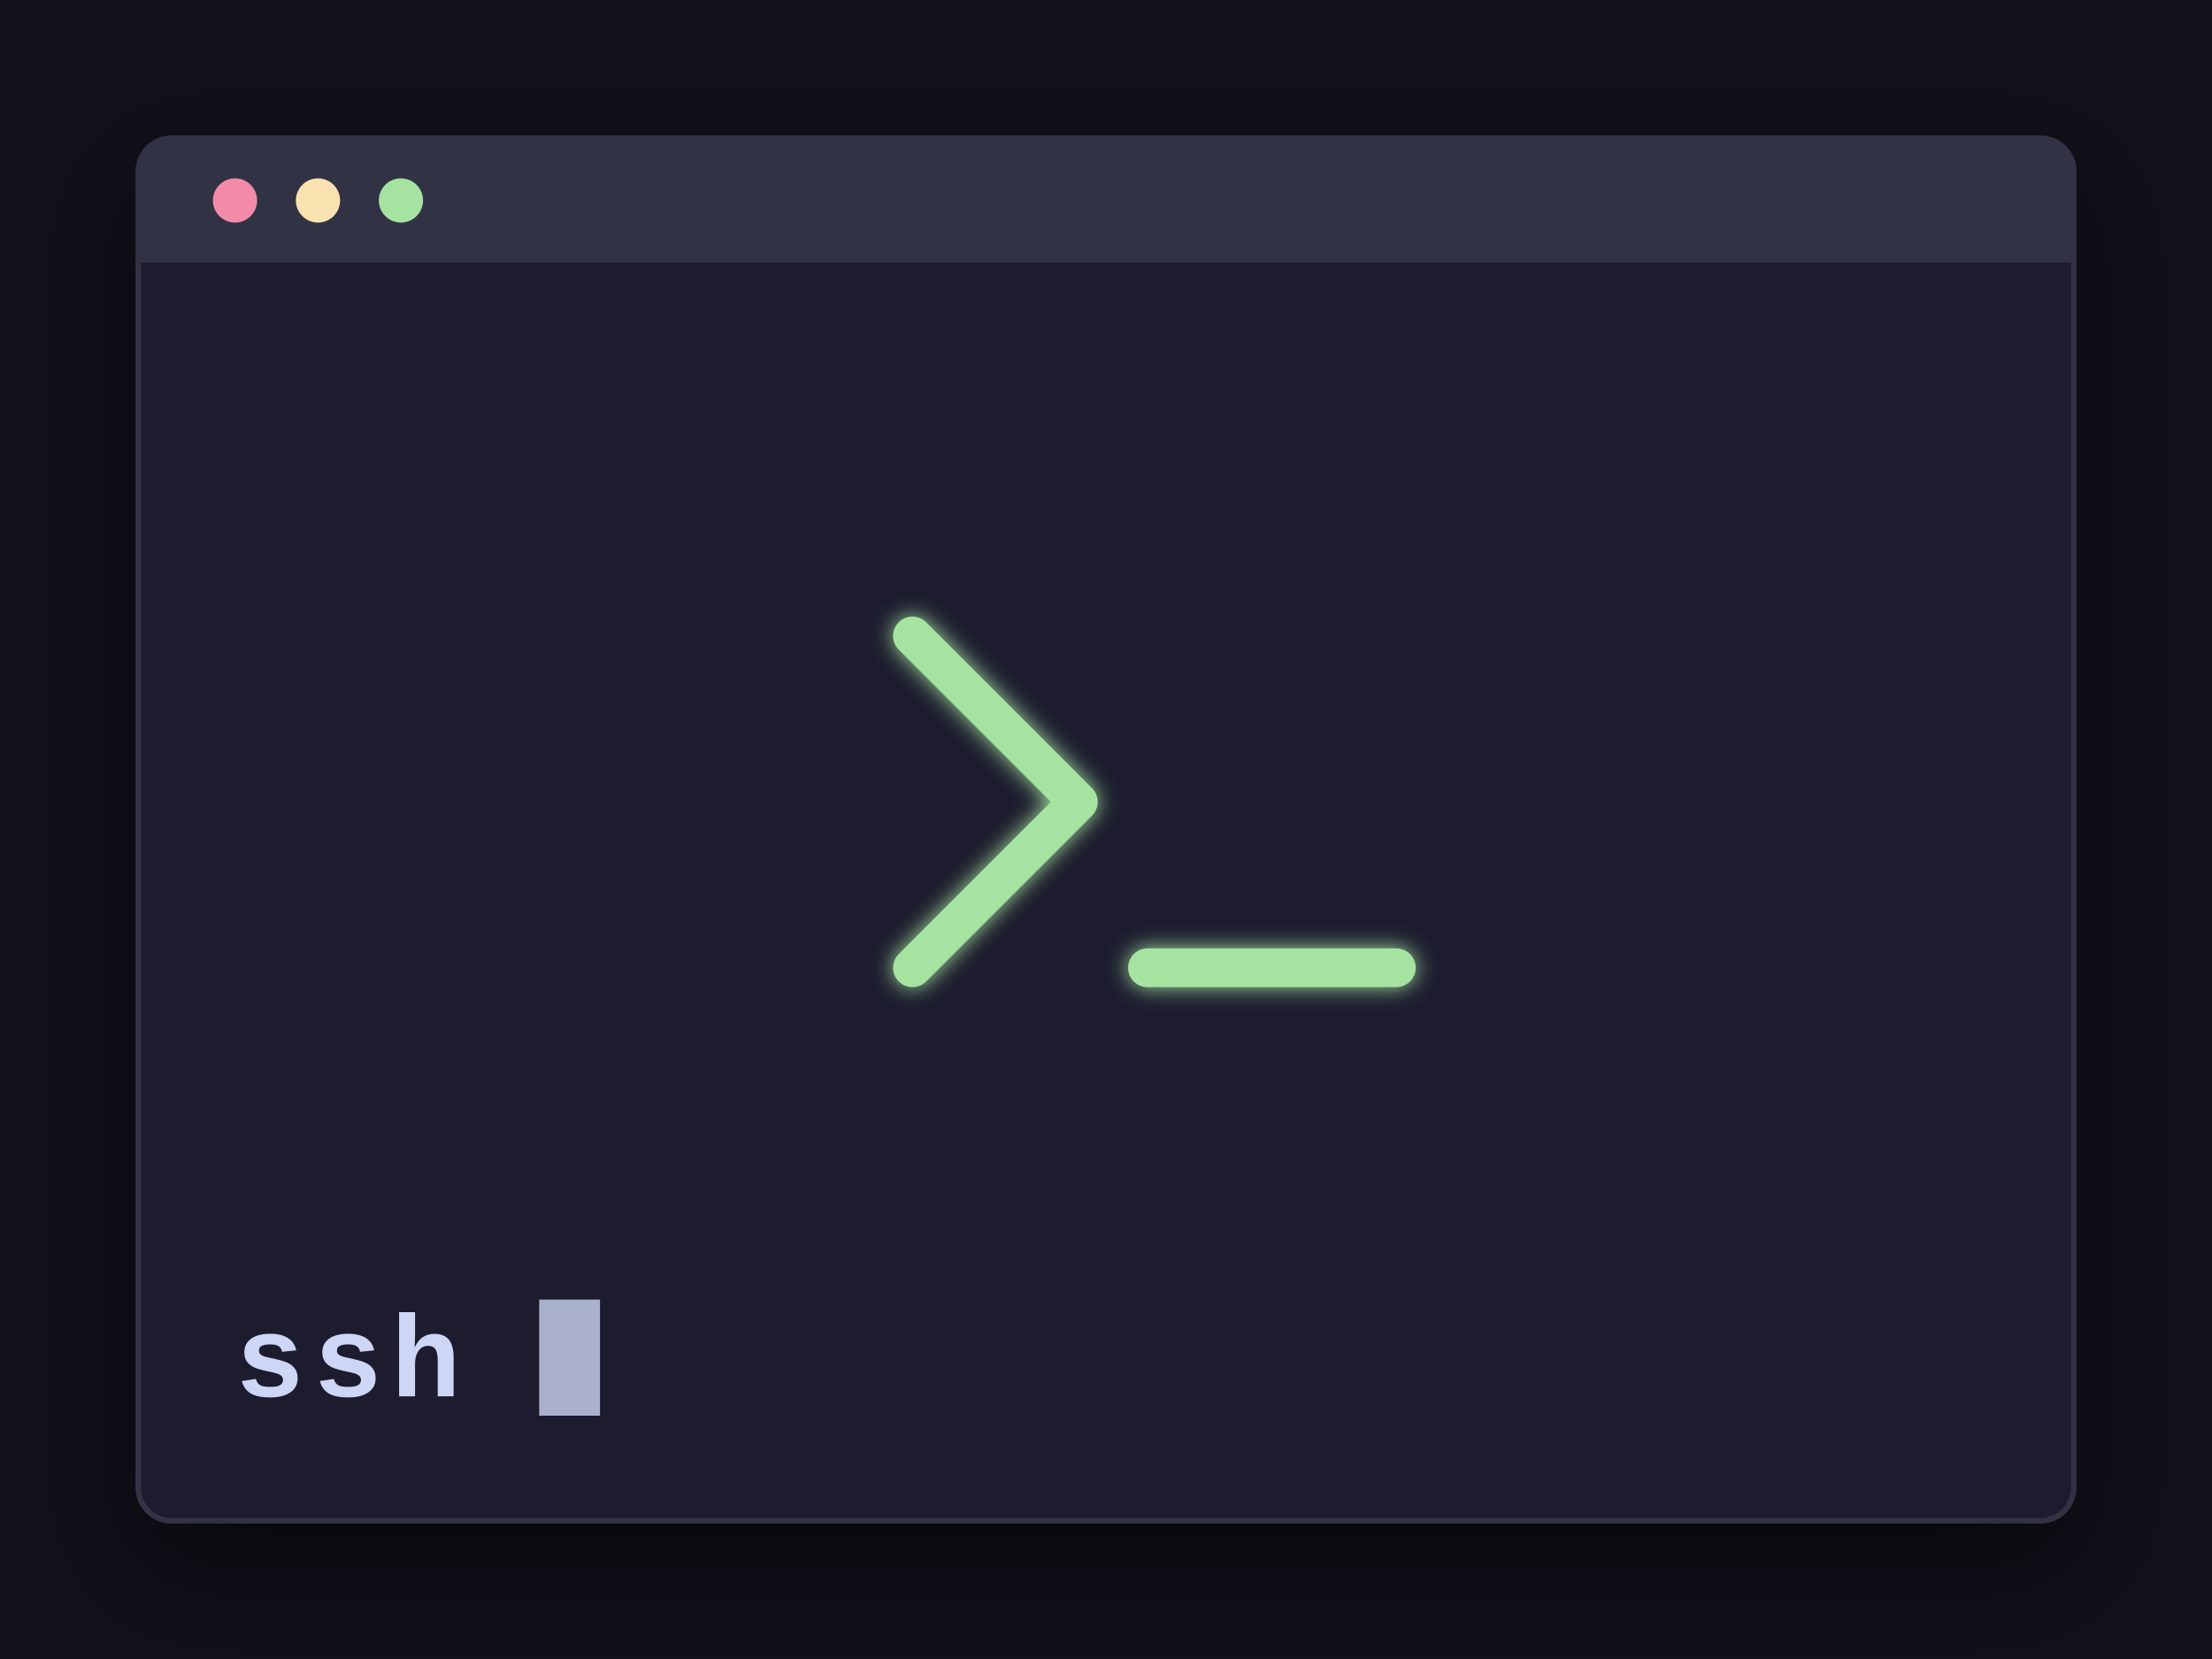
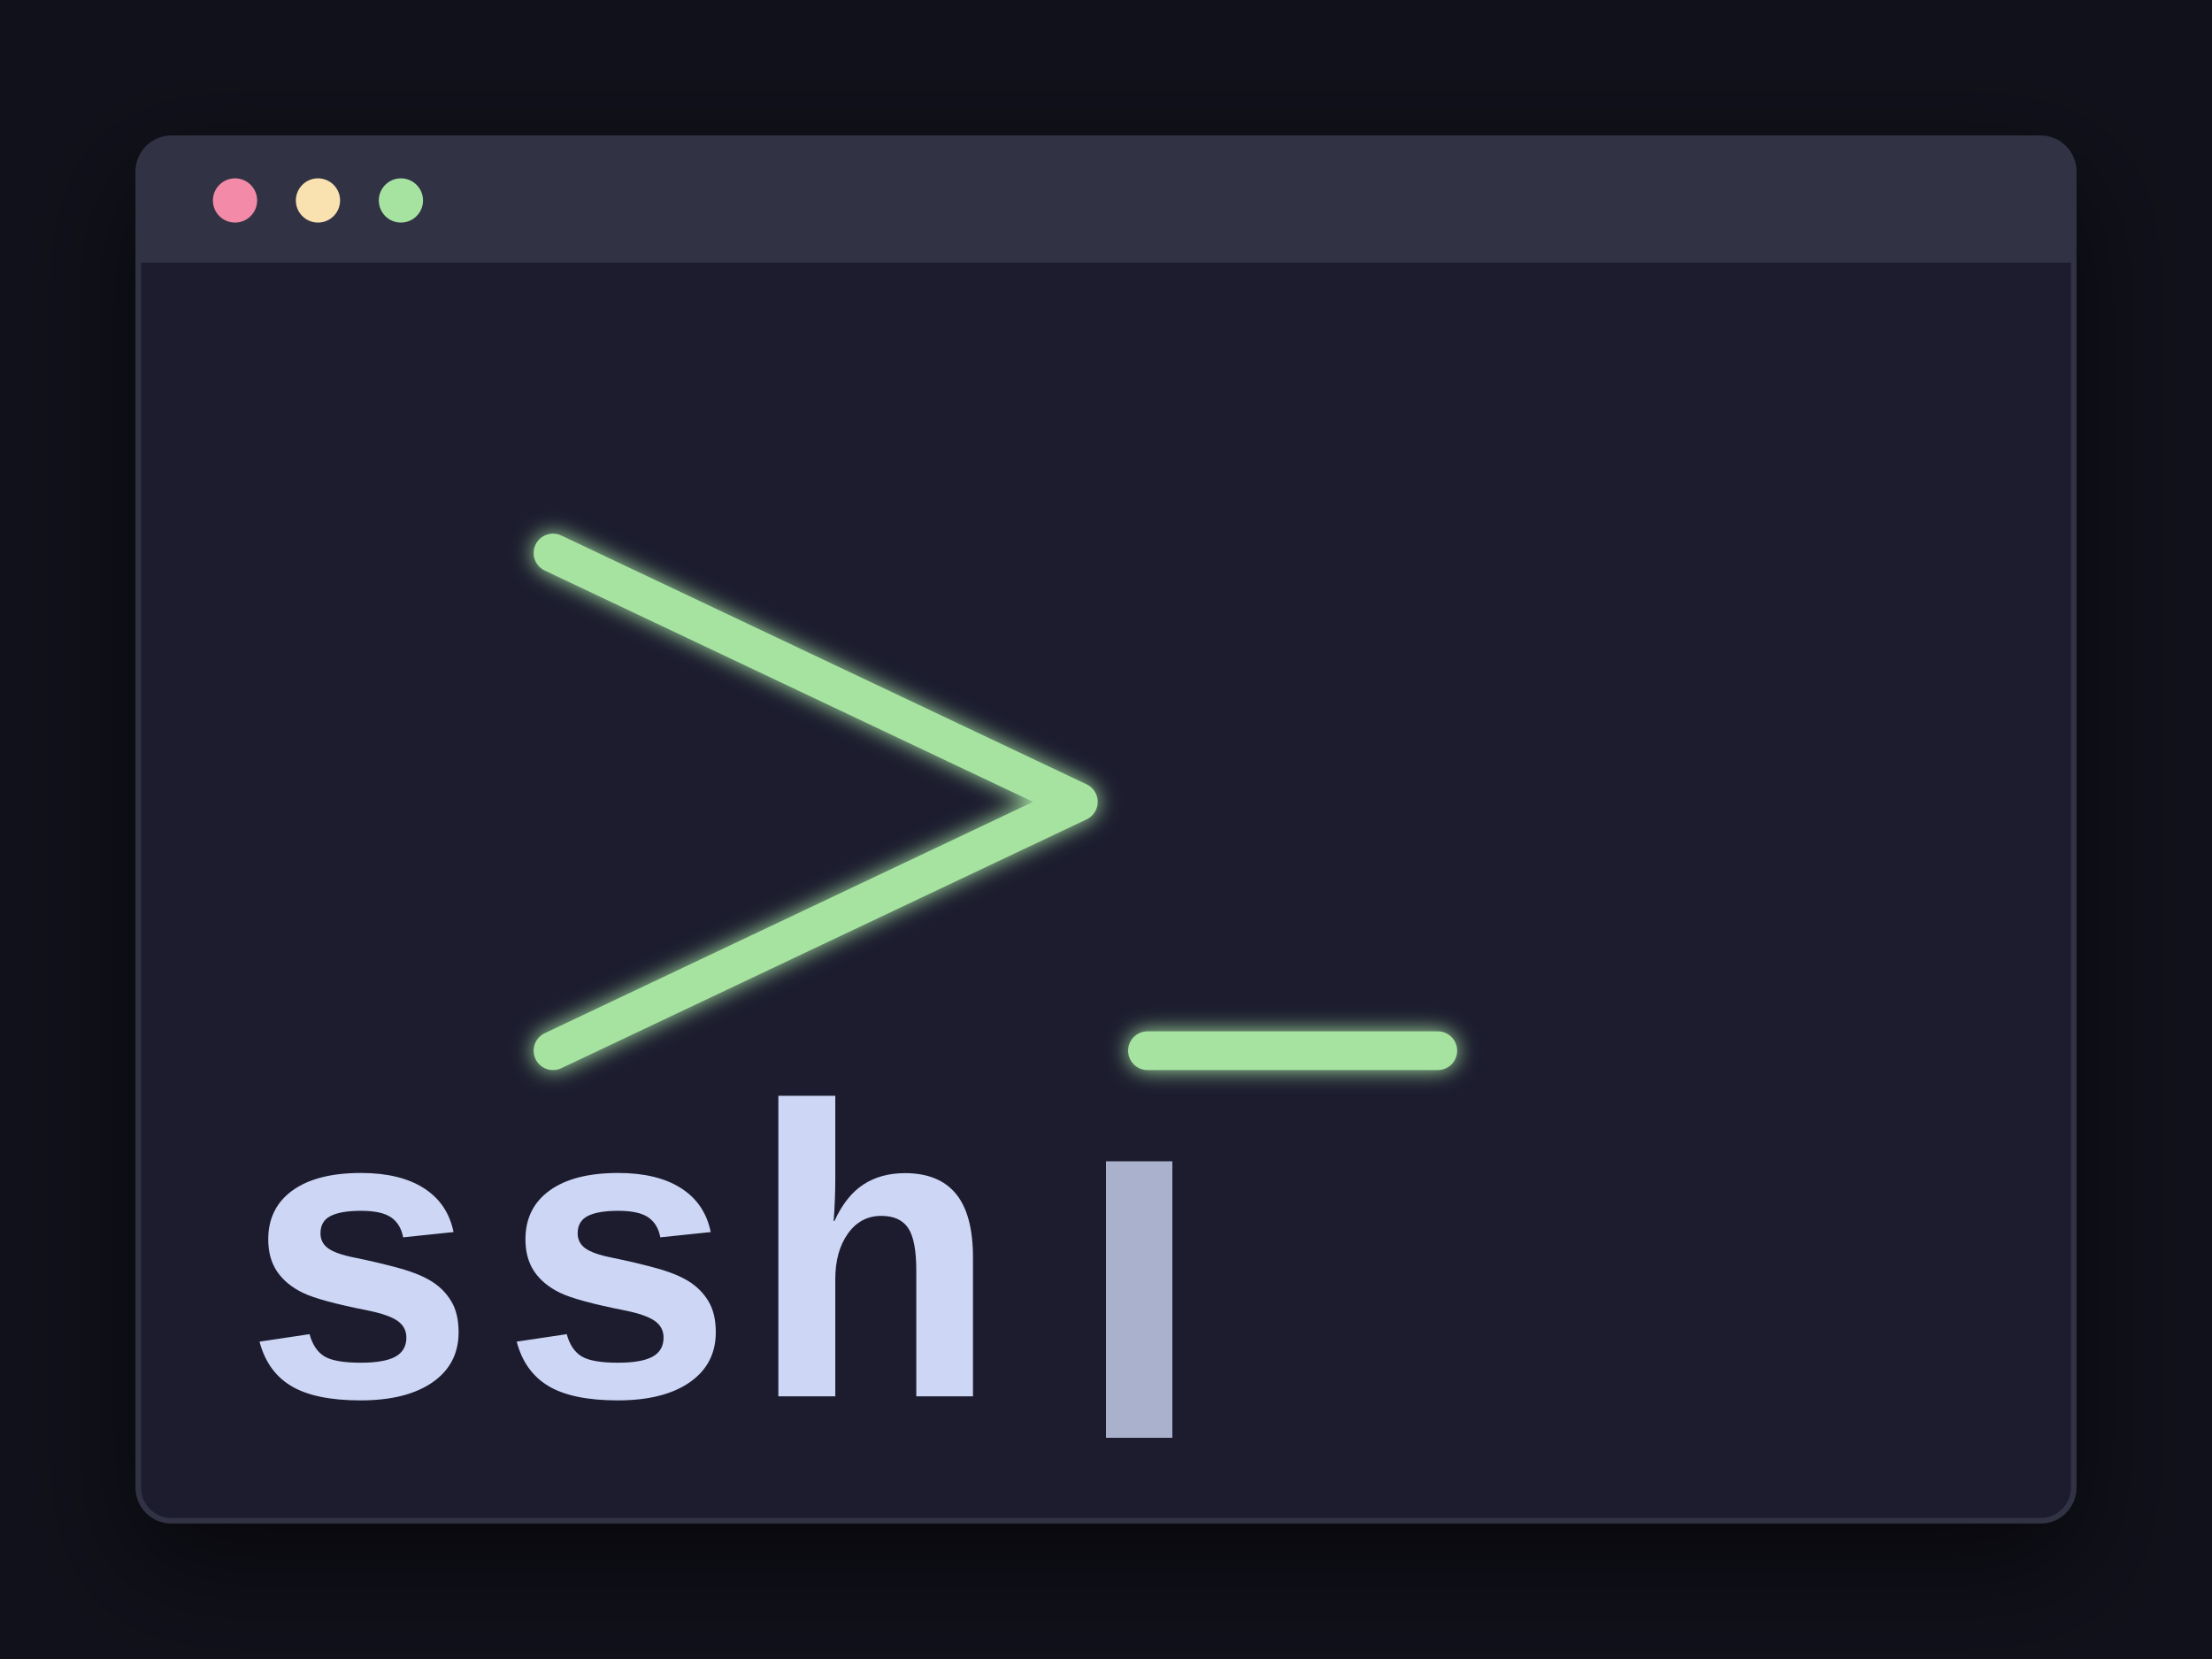
<svg xmlns="http://www.w3.org/2000/svg" viewBox="0 0 800 600" width="100%" height="100%">
  <defs>
    <filter id="shadow" x="-10%" y="-10%" width="120%" height="120%">
      <feDropShadow dx="0" dy="15" stdDeviation="20" flood-color="#000000" flood-opacity="0.6" />
    </filter>
    <filter id="glow" x="-20%" y="-20%" width="140%" height="140%">
      <feGaussianBlur stdDeviation="4" result="blur" />
      <feMerge>
        <feMergeNode in="blur" />
        <feMergeNode in="SourceGraphic" />
      </feMerge>
    </filter>
  </defs>
  <rect width="100%" height="100%" fill="#11111b" />
  <g filter="url(#shadow)">
    <rect x="50" y="50" width="700" height="500" rx="12" fill="#1e1e2e" stroke="#313244" stroke-width="2" />
    <path d="M 50 62 Q 50 50 62 50 L 738 50 Q 750 50 750 62 L 750 95 L 50 95 Z" fill="#313244" />
    <circle cx="85" cy="72.5" r="8" fill="#f38ba8" />
    <circle cx="115" cy="72.5" r="8" fill="#f9e2af" />
    <circle cx="145" cy="72.5" r="8" fill="#a6e3a1" />
  </g>
  <g filter="url(#glow)">
-     <path d="M 330 230 L 390 290 L 330 350" fill="none" stroke="#a6e3a1" stroke-width="14" stroke-linecap="round" stroke-linejoin="round" />
-     <line x1="415" y1="350" x2="505" y2="350" stroke="#a6e3a1" stroke-width="14" stroke-linecap="round" />
+     <path d="M 200 200 L 390 290 L 200 380" fill="none" stroke="#a6e3a1" stroke-width="14" stroke-linecap="round" stroke-linejoin="round" />
+     <line x1="415" y1="380" x2="520" y2="380" stroke="#a6e3a1" stroke-width="14" stroke-linecap="round" />
  </g>
-   <text x="85" y="505" font-family="'Fira Code', 'Courier New', Courier, monospace" font-size="42" fill="#cdd6f4" font-weight="bold" letter-spacing="3">ssh</text>
-   <rect x="195" y="470" width="22" height="42" fill="#cdd6f4" opacity="0.8">
+   <text x="85" y="505" font-family="'Fira Code', 'Courier New', Courier, monospace" font-size="150" fill="#cdd6f4" font-weight="bold" letter-spacing="3">ssh</text>
+   <rect x="400" y="420" width="24" height="100" fill="#cdd6f4" opacity="0.8">
    <animate attributeName="opacity" values="0.8;0;0.8" dur="1.2s" repeatCount="indefinite" />
  </rect>
</svg>
